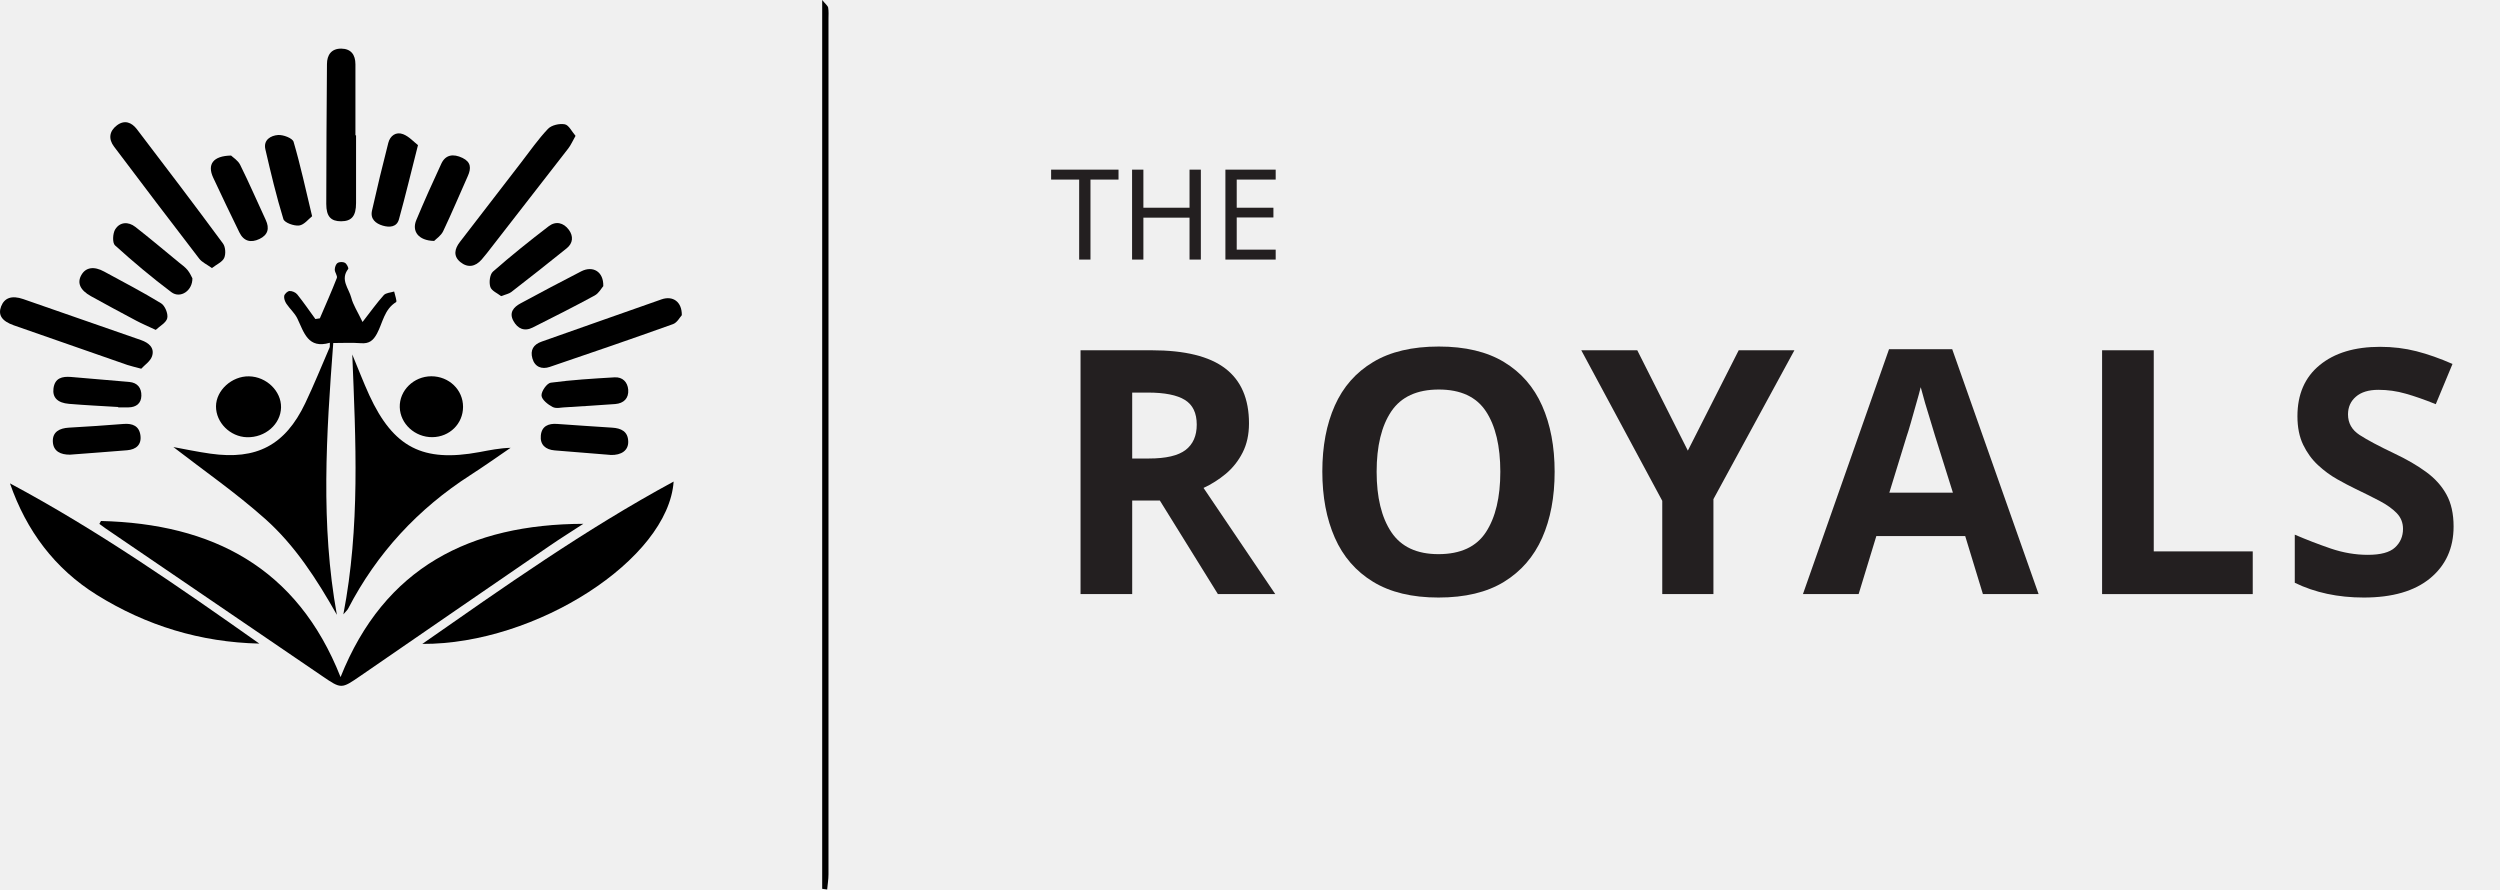
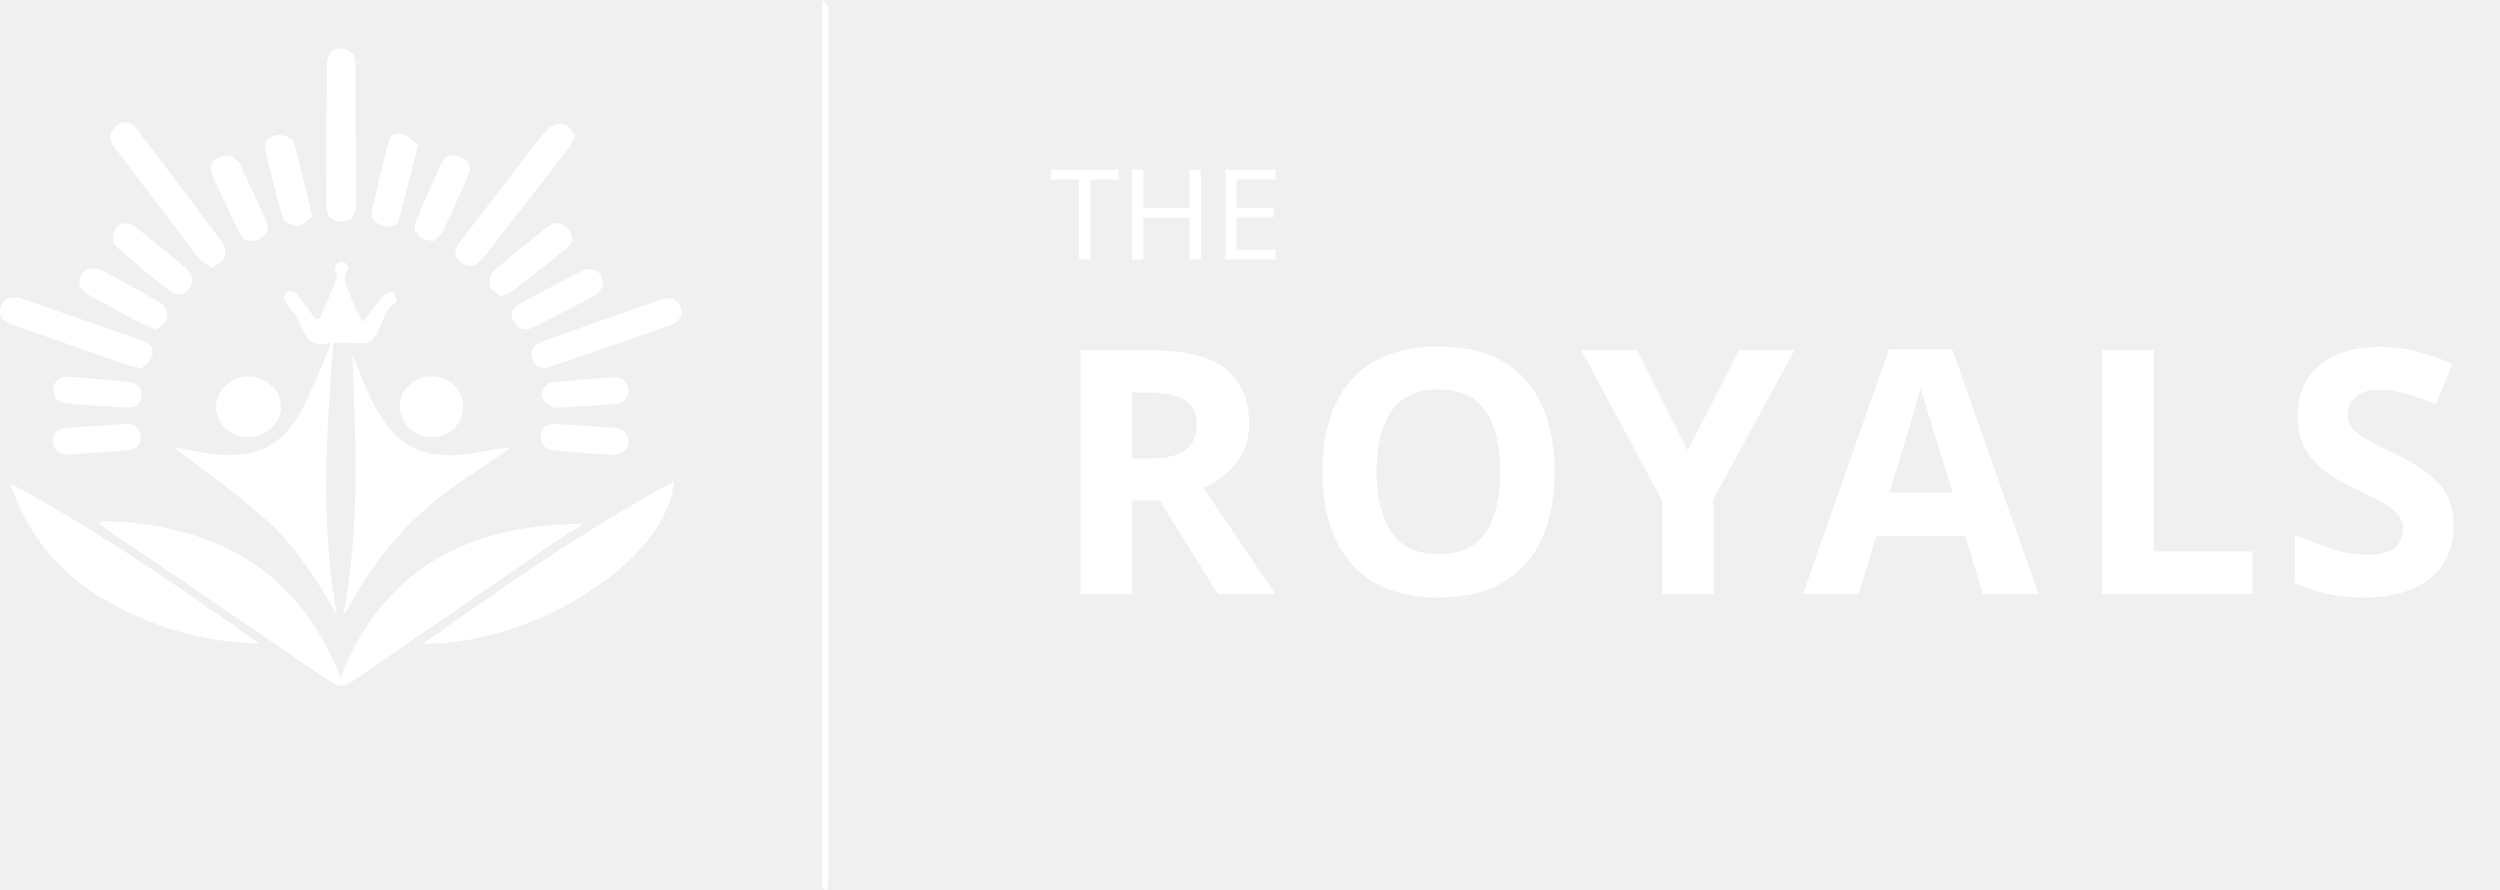
<svg xmlns="http://www.w3.org/2000/svg" id="Layer_2" data-name="Layer 2" viewBox="0 0 396.99 141.24">
  <defs>
    <style>
      .cls-1 {
        letter-spacing: -.04em;
      }

      .cls-2 {
        letter-spacing: -.03em;
      }

      .cls-3 {
-         font-family: Montserrat-ExtraBold, Montserrat;
+         font-family: Montserrat, sans-serif;
        font-size: 54.24px;
-         font-weight: 700;
+         font-weight: 800;
+         fill: white;
      }

-       .cls-3, .cls-4 {
-         fill: #231f20;
-       }
+ 

      .cls-4 {
-         font-family: Montserrat-Medium, Montserrat;
+         font-family: Montserrat, sans-serif;
        font-size: 20px;
        font-weight: 500;
+         fill: white;
      }

      .cls-5 {
        letter-spacing: 0em;
      }

      .cls-6 {
        letter-spacing: 0em;
      }
    </style>
  </defs>
-   <g id="Layer_1-2" data-name="Layer 1">
+   <g id="Layer_1-2" data-name="Layer 1" fill="white">
    <g>
      <path d="m130.56,141.13V0c.55.68.9.93.95,1.22.1.59.05,1.21.05,1.82,0,45.27,0,90.54,0,135.81,0,.8-.14,1.6-.21,2.4-.26-.04-.52-.07-.78-.11Z" />
      <g>
        <path d="m16.02,82.73c17.66.43,31.17,7.34,38.06,24.79,6.96-17.47,20.6-24.28,38.55-24.34-1.79,1.17-3.61,2.3-5.37,3.51-10.01,6.86-20.01,13.74-30.01,20.63-3.05,2.1-3.04,2.11-6.05.06-11.48-7.83-22.96-15.66-34.45-23.48-.33-.23-.65-.47-.97-.71.08-.15.17-.3.25-.45Z" />
        <path d="m53.47,97.59c-3.19-5.64-6.63-10.98-11.37-15.2-4.65-4.14-9.8-7.71-14.57-11.4,1.75.32,3.81.76,5.89,1.05,7.35,1.04,11.87-1.35,15.05-8.01,1.38-2.9,2.59-5.88,3.86-8.83.07-.15.03-.35.05-.77-3.48,1.02-4.1-1.64-5.16-3.85-.41-.86-1.19-1.53-1.73-2.33-.24-.36-.43-.87-.36-1.26.06-.32.54-.77.85-.78.41-.02.96.22,1.22.54,1.01,1.26,1.93,2.6,2.88,3.91.24-.04.47-.07.71-.11.91-2.13,1.86-4.25,2.7-6.41.13-.34-.33-.87-.33-1.32,0-.37.17-.88.45-1.06.28-.19.86-.2,1.16-.03.29.16.63.85.52.98-1.31,1.69.11,3.1.49,4.56.29,1.14.98,2.17,1.79,3.86,1.29-1.66,2.26-3.02,3.37-4.26.34-.38,1.09-.4,1.65-.58.12.58.49,1.57.31,1.68-1.9,1.16-2.12,3.31-3.04,5.01-.6,1.11-1.25,1.62-2.53,1.52-1.44-.11-2.89-.03-4.41-.03-1.1,14.5-2.03,28.82.57,43.13Z" />
        <path d="m54.52,97.58c2.69-13.97,1.97-27.61,1.42-41.29.9,2.15,1.73,4.34,2.7,6.46,3.84,8.32,8.5,10.71,17.5,9.04,1.6-.3,3.2-.63,4.94-.68-2.12,1.45-4.22,2.94-6.38,4.33-8.35,5.37-14.86,12.41-19.43,21.23-.1.2-.29.35-.76.9Z" />
        <path d="m67.06,102.25c12.95-9.03,25.83-18.16,39.91-25.78-.86,12.34-21.85,25.87-39.91,25.78Z" />
        <path d="m1.57,76.75c13.91,7.43,26.77,16.39,39.61,25.45-9.33-.21-17.94-2.84-25.8-7.73-6.69-4.16-11.19-10.19-13.8-17.72Z" />
        <path d="m56.54,21.5c0,3.58,0,7.16,0,10.74,0,2.06-.69,2.89-2.37,2.9-1.61,0-2.36-.74-2.36-2.75,0-7.4.06-14.8.11-22.2,0-1.49.72-2.48,2.27-2.47,1.54.02,2.25.96,2.25,2.49,0,3.76,0,7.52,0,11.28.04,0,.07,0,.11,0Z" />
        <path d="m33.64,42.56c-.8-.58-1.56-.91-2-1.48-4.55-5.91-9.05-11.85-13.54-17.81-.9-1.2-.76-2.43.46-3.36,1.22-.93,2.34-.48,3.17.6,4.6,6.02,9.18,12.06,13.68,18.16.4.54.47,1.66.19,2.29-.29.64-1.19,1.02-1.95,1.61Z" />
        <path d="m91.39,21.58c-.49.86-.75,1.48-1.14,1.98-4.31,5.57-8.63,11.12-12.96,16.68-.26.34-.53.66-.81.98-1,1.14-2.2,1.35-3.37.4-1.18-.96-.92-2.12-.07-3.21,3.22-4.18,6.44-8.37,9.67-12.55,1.41-1.82,2.73-3.74,4.31-5.4.56-.59,1.83-.88,2.67-.72.65.13,1.12,1.17,1.7,1.83Z" />
        <path d="m22.42,58.55c-1.03-.28-1.63-.41-2.2-.6-6.01-2.09-12.03-4.18-18.03-6.29-1.92-.68-2.53-1.65-2.01-3.01.53-1.36,1.69-1.78,3.5-1.16,6.25,2.16,12.48,4.35,18.73,6.52,1.23.43,2.16,1.23,1.74,2.54-.26.82-1.2,1.42-1.73,2.01Z" />
        <path d="m108.27,50.05c-.3.31-.73,1.18-1.4,1.42-6.51,2.33-13.04,4.58-19.59,6.8-1.24.42-2.36.01-2.74-1.36-.36-1.29.13-2.2,1.49-2.67,6.35-2.22,12.69-4.5,19.04-6.71,1.77-.61,3.23.38,3.2,2.52Z" />
        <path d="m39.2,69.43c-2.66-.08-4.91-2.33-4.9-4.9.01-2.54,2.51-4.82,5.24-4.77,2.77.05,5.13,2.34,5.09,4.93-.05,2.67-2.51,4.82-5.42,4.74Z" />
        <path d="m68.67,69.42c-2.78.03-5.12-2.12-5.19-4.76-.07-2.66,2.22-4.9,5.01-4.91,2.81,0,5.05,2.15,5.04,4.86,0,2.68-2.14,4.78-4.87,4.81Z" />
        <path d="m49.57,34.33c-.57.44-1.27,1.38-2.07,1.48-.81.1-2.32-.44-2.5-1.02-1.12-3.64-2-7.36-2.86-11.08-.35-1.51.88-2.19,2.01-2.27.83-.06,2.3.5,2.47,1.08,1.09,3.71,1.91,7.51,2.94,11.81Z" />
        <path d="m79.57,47.02c-.57-.45-1.52-.84-1.71-1.46-.23-.72-.08-1.99.42-2.43,2.86-2.51,5.84-4.9,8.86-7.21,1.11-.85,2.34-.58,3.19.57.75,1.02.66,2.12-.32,2.92-2.91,2.36-5.87,4.67-8.83,6.97-.36.28-.87.36-1.6.64Z" />
        <path d="m95.81,45.42c-.29.33-.71,1.14-1.37,1.5-3.25,1.77-6.55,3.43-9.85,5.09-1.33.67-2.39.18-3.06-1.04-.73-1.33.02-2.2,1.14-2.8,3.2-1.72,6.41-3.44,9.64-5.09,1.83-.93,3.55.04,3.49,2.34Z" />
        <path d="m30.55,44.15c.06,2.02-1.92,3.31-3.33,2.25-3.1-2.33-6.08-4.83-8.96-7.44-.44-.4-.36-1.91.04-2.55.75-1.18,2.07-1.25,3.19-.38,2.34,1.83,4.62,3.75,6.92,5.64.47.38.98.74,1.36,1.2.37.44.61,1,.76,1.28Z" />
        <path d="m66.37,23.06c-1.09,4.28-1.99,8.05-3.02,11.77-.35,1.26-1.52,1.31-2.57,1-1.12-.33-2.01-1.05-1.71-2.38.81-3.6,1.67-7.18,2.59-10.76.29-1.15,1.24-1.82,2.36-1.38.93.36,1.68,1.21,2.36,1.74Z" />
        <path d="m36.68,24.69c.31.3,1.11.78,1.46,1.49,1.43,2.88,2.7,5.83,4.06,8.75.63,1.35.34,2.38-1,3.02-1.37.65-2.5.37-3.19-1.05-1.4-2.89-2.81-5.78-4.16-8.7-.96-2.08-.05-3.44,2.83-3.5Z" />
        <path d="m24.74,52.39c-1.26-.59-2.21-.99-3.11-1.47-2.41-1.28-4.81-2.57-7.19-3.89-1.73-.96-2.22-2.11-1.53-3.34.69-1.24,2-1.46,3.64-.56,3.03,1.65,6.1,3.24,9.04,5.04.61.38,1.13,1.65.97,2.35-.16.72-1.19,1.26-1.82,1.86Z" />
        <path d="m68.94,38.26c-2.5-.05-3.58-1.54-2.83-3.32,1.26-3.01,2.59-5.99,3.97-8.95.65-1.4,1.86-1.64,3.37-.91,1.35.66,1.39,1.64.84,2.87-1.31,2.92-2.54,5.88-3.92,8.77-.34.71-1.11,1.21-1.42,1.53Z" />
        <path d="m96.96,72.24c-2.96-.24-5.93-.48-8.89-.72-1.44-.12-2.33-.9-2.19-2.35.13-1.49,1.19-1.96,2.61-1.85,2.9.22,5.81.39,8.72.59,1.42.09,2.52.59,2.55,2.22.03,1.38-1.06,2.17-2.8,2.12Z" />
        <path d="m18.77,64.63c-2.6-.16-5.21-.28-7.81-.5-1.82-.15-2.65-1.01-2.47-2.43.21-1.69,1.39-1.95,2.79-1.84,3.08.26,6.16.52,9.24.79,1.33.12,1.96.97,1.93,2.2-.03,1.21-.82,1.82-2.04,1.84-.55,0-1.09,0-1.64,0,0-.02,0-.04,0-.06Z" />
        <path d="m11.1,72.2c-1.44.01-2.64-.51-2.71-2.06-.07-1.57,1.07-2.14,2.53-2.23,2.91-.17,5.82-.35,8.72-.59,1.42-.11,2.46.33,2.66,1.81.2,1.5-.69,2.25-2.12,2.37-3.03.25-6.05.47-9.08.7Z" />
        <path d="m89.56,64.69c-.38,0-1.23.24-1.8-.06-.74-.38-1.73-1.16-1.77-1.82-.04-.68.86-1.96,1.47-2.04,3.35-.45,6.74-.65,10.12-.85,1.28-.08,2.08.75,2.18,1.97.1,1.36-.71,2.16-2.06,2.27-2.59.2-5.19.34-8.13.53Z" />
      </g>
      <g>
        <text class="cls-4" transform="translate(166.71 41.22)">
          <tspan x="0" y="0">THE</tspan>
        </text>
        <text class="cls-3" transform="translate(166.71 94.34)">
          <tspan x="0" y="0">R</tspan>
          <tspan class="cls-2" x="40.13" y="0">O</tspan>
          <tspan class="cls-1" x="84.39" y="0">Y</tspan>
          <tspan class="cls-6" x="119.59" y="0">A</tspan>
          <tspan class="cls-5" x="162.22" y="0">L</tspan>
          <tspan x="195.19" y="0">S</tspan>
        </text>
      </g>
    </g>
  </g>
</svg>
